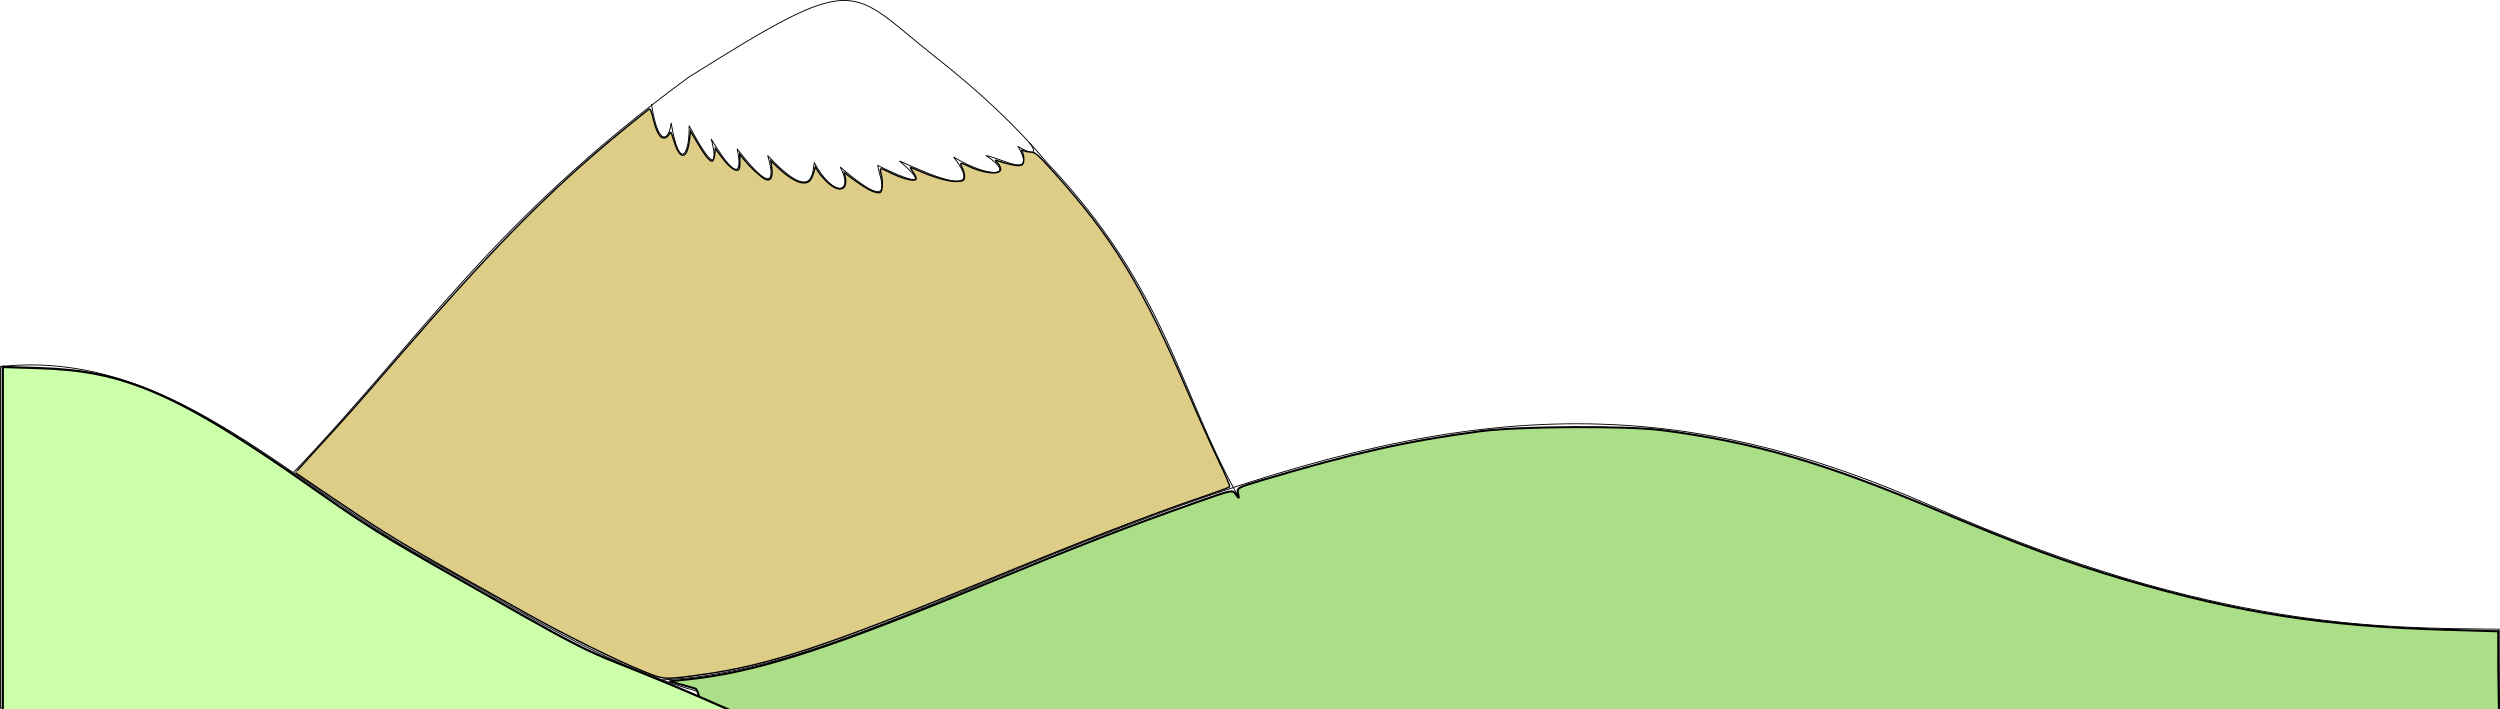
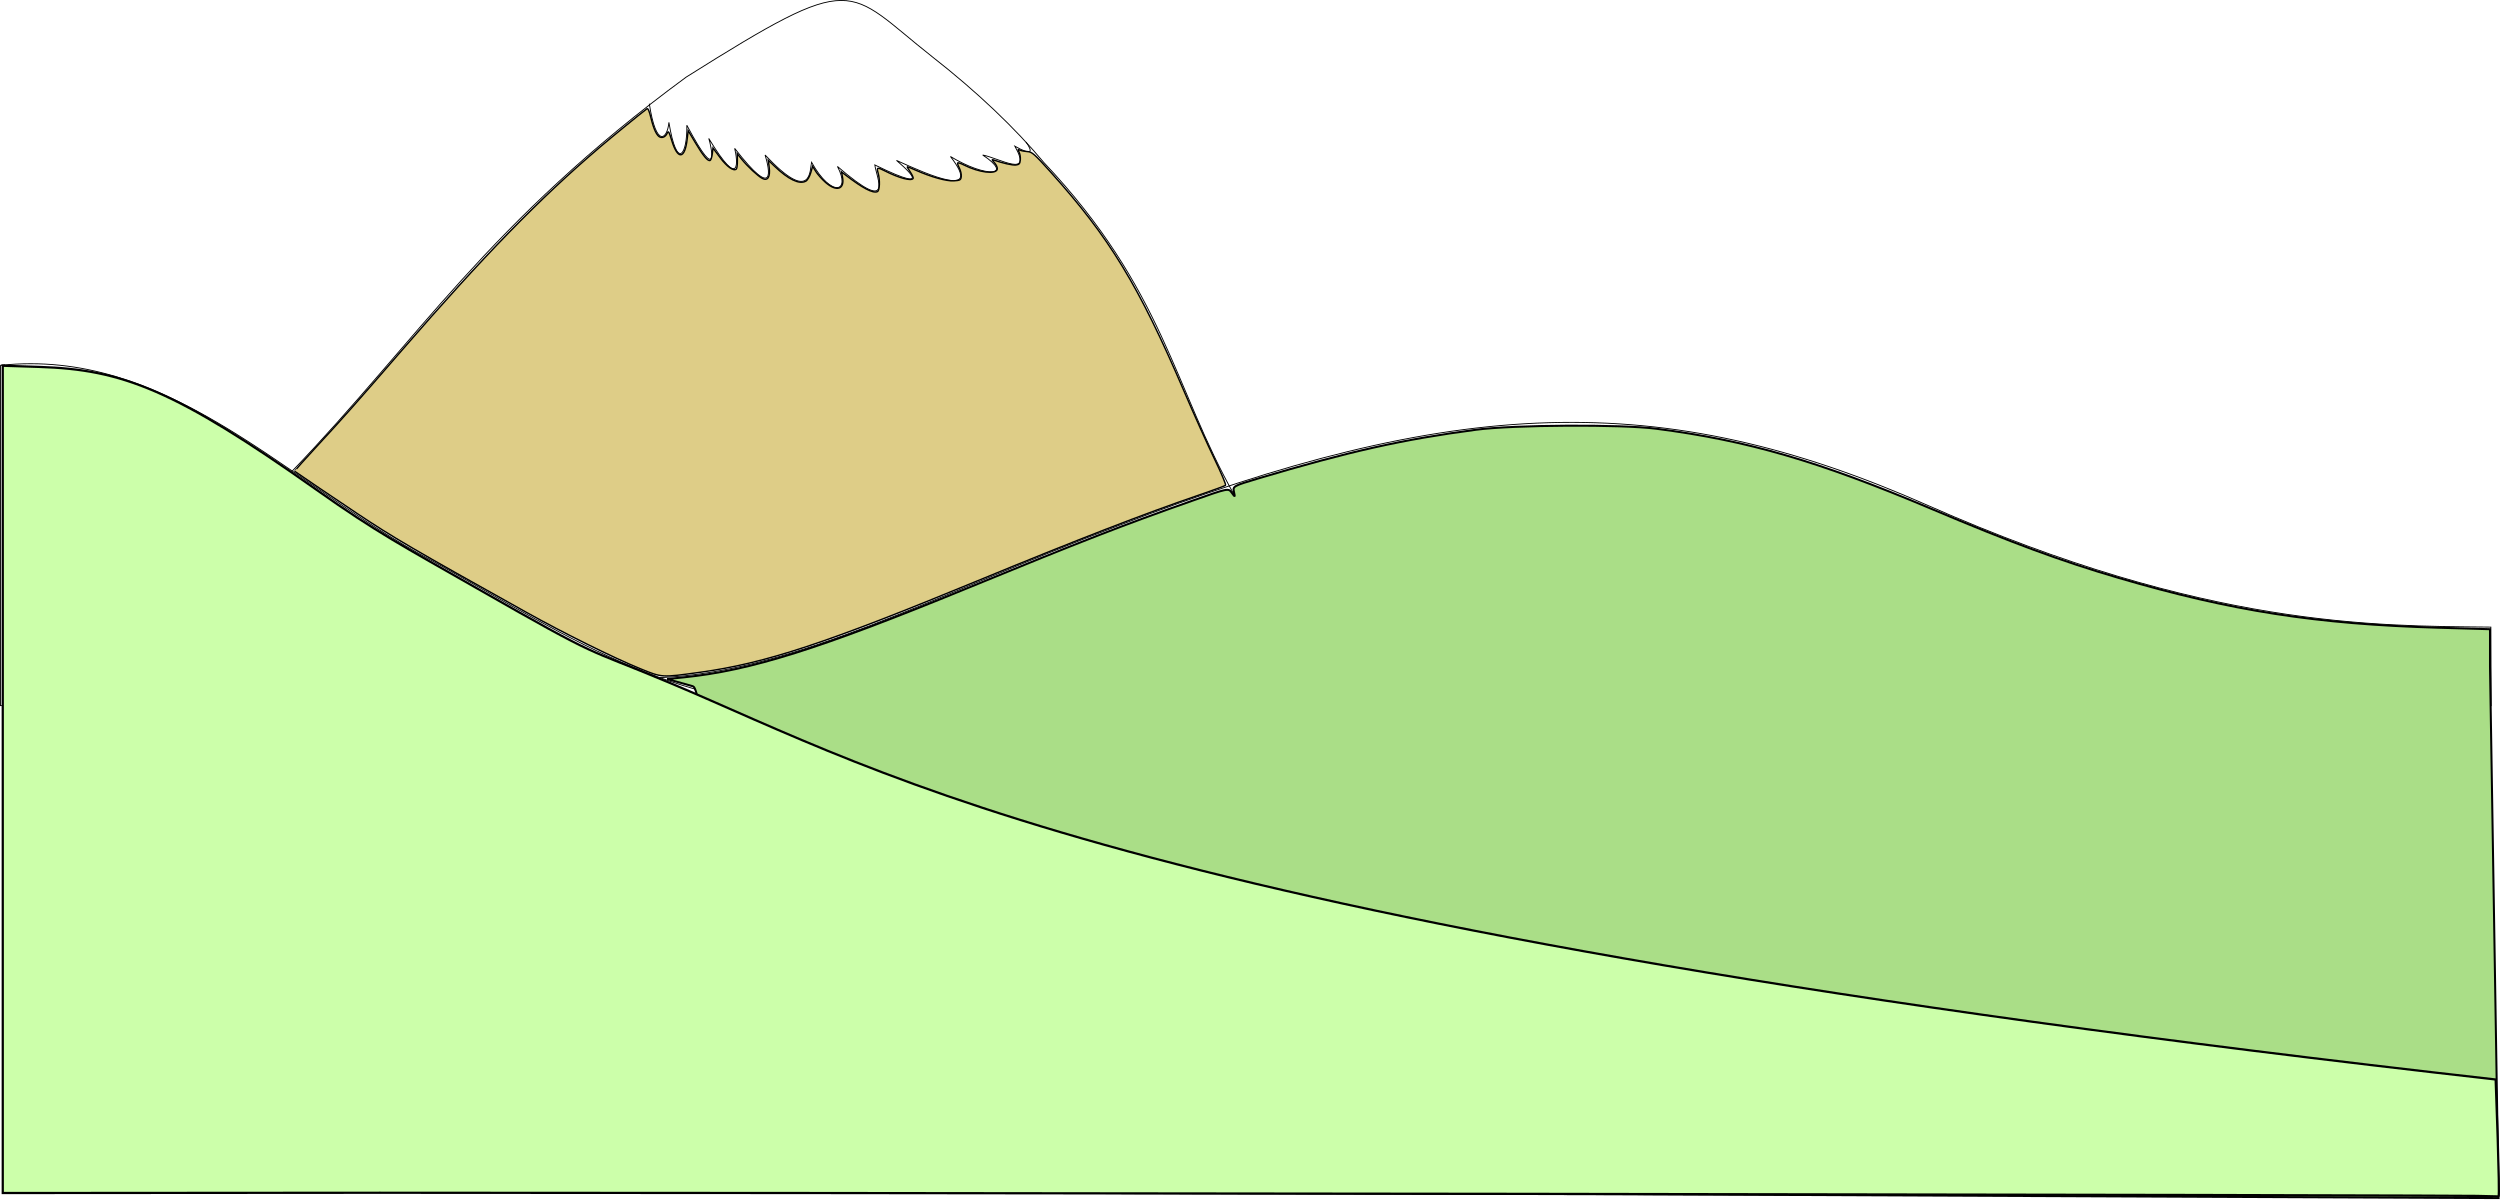
- <svg xmlns="http://www.w3.org/2000/svg" preserveAspectRatio="xMinYMin meet" viewBox="0 0 1222.906 346.438" width="100%" height="100%" id="svg3600" version="1.1">
+ <svg xmlns="http://www.w3.org/2000/svg" preserveAspectRatio="xMinYMin meet" viewBox="0 0 1226.965 588.502" width="100%" height="100%" id="svg3600" version="1.1">
  <defs id="defs3602" />
-   <g id="layer1" transform="translate(4.562546,-342.2809)">
+   <g id="layer1" transform="translate(4.559052,-342.2813)">
    <g id="g6056">
      <path id="path3578" d="m -4.278,521.582 c 80.259,-8.554 138.13,54.532 204.101,91.698 62.653,34.026 122.7,76.99 195.819,75.133" style="fill:none;stroke:#000000;stroke-width:0.445px;stroke-linecap:butt;stroke-linejoin:miter;stroke-opacity:1" />
      <path id="path3580" d="m 319.18,674.867 c 65.475,-2.728 134.531,-40.311 224.381,-74.32 165.619,-63.835 266.76,-68.265 398.107,-10.18 135.856,60.079 220.602,59.1 274.492,59.67 0.588,0.006 1.753,0.022 1.753,0.022 l 0.145,38.563 -1222.395,-0.024 c 0,0 0.007,-159.739 0.011,-166.978 1.048e-4,-0.168 2.291,-0.266 2.291,-0.266" style="fill:none;stroke:#000000;stroke-width:0.445px;stroke-linecap:butt;stroke-linejoin:miter;stroke-opacity:1" />
    </g>
    <path style="fill:none;stroke:#000000;stroke-width:0.445px;stroke-linecap:butt;stroke-linejoin:miter;stroke-opacity:1" d="m 601.331,585.452 c -29.836,-52.864 -34.854,-101.313 -93.541,-163.356 -14.044,-16.879 -32.972,-34.877 -54.693,-51.86 -43.112,-33.947 -36.307,-43.301 -120.895,9.896 -97.003,71.246 -132.087,129.592 -193.391,193.4" id="path3582" />
    <path style="fill:none;stroke:#000000;stroke-width:0.445px;stroke-linecap:butt;stroke-linejoin:miter;stroke-opacity:1" d="m 314.113,393.168 c 3.418,22.463 8.931,17.289 9.613,9.17 3.992,24.143 9.098,15.867 8.8,1.405 16.767,31.639 11.749,9.105 10.76,6.471 16.047,26.582 14.124,10.535 12.719,4.881 20.41,26.334 17.135,10.382 14.938,3.254 23.3,24.899 21.992,6.829 22.777,3.55 9.979,17.831 19.463,14.688 12.719,2.071 28.269,24.351 19.139,5.189 18.34,-0.74 32.98,16.128 11.891,-1.031 10.649,-2.218 15.946,7.253 42.672,18.99 26.474,-1.923 17.86,10.799 31.304,9.501 15.825,-0.739 8.259,1.623 24.703,11.609 15.825,-4.289 8.494,4.741 8.917,2.912 5.454,-2.08" id="path3584" />
    <path style="color:#000000;fill:#decd87;fill-opacity:1;stroke:#000000;stroke-width:0.707;stroke-linecap:butt;stroke-linejoin:miter;stroke-miterlimit:4;stroke-opacity:1;stroke-dasharray:none;stroke-dashoffset:0;marker:none;visibility:visible;display:inline;overflow:visible;enable-background:accumulate" d="m 314.219,328.184 c -13.057,-5.313 -37.57,-17.445 -55.861,-27.648 -56.106,-31.295 -65.346,-36.691 -83.085,-48.522 -10.142,-6.764 -29.392,-19.778 -30.659,-20.727 -0.139,-0.104 4.985,-5.856 11.387,-12.782 12.254,-13.256 18.291,-20.075 41.194,-46.534 40.224,-46.469 67.196,-74.14 97.225,-99.747 6.026,-5.138 19.483,-16.12 23.061,-18.819 0.539,-0.407 1.176,1.023 2.023,4.539 1.306,5.421 2.873,8.745 4.4,9.331 1.394,0.535 2.786,-0.218 3.545,-1.918 0.589,-1.321 0.888,-0.845 2.218,3.533 2.951,9.716 6.456,9.39 7.608,-0.708 l 0.466,-4.087 3.478,5.848 c 3.818,6.419 6.105,9.202 7.253,8.825 0.411,-0.135 0.907,-1.566 1.101,-3.181 l 0.354,-2.936 3.536,4.749 c 3.344,4.493 6.673,6.817 7.941,5.546 0.299,-0.3 0.521,-2.113 0.492,-4.03 l -0.052,-3.485 2.138,2.661 c 2.821,3.511 7.927,8.277 10.132,9.457 2.662,1.425 3.996,-0.686 3.401,-5.381 l -0.448,-3.536 3.047,2.919 c 6.777,6.493 12.155,9.082 15.33,7.383 0.855,-0.458 1.872,-2.158 2.426,-4.06 l 0.954,-3.272 1.583,2.561 c 0.87,1.408 3.039,3.843 4.819,5.409 5.321,4.684 9.393,3.404 8.267,-2.599 l -0.488,-2.6 2.049,1.569 c 8.434,6.461 13.274,8.996 15.524,8.133 1.19,-0.457 1.393,-5.665 0.362,-9.26 -0.778,-2.711 -0.335,-2.829 3.426,-0.91 6.783,3.46 12.902,5.097 13.776,3.684 0.2,-0.324 -0.429,-1.756 -1.398,-3.182 -0.969,-1.426 -1.631,-2.593 -1.471,-2.593 0.16,0 2.001,0.755 4.091,1.678 7.66,3.383 15.149,5.486 18.727,5.259 3.16,-0.201 3.477,-0.383 3.677,-2.117 0.121,-1.044 -0.301,-2.903 -0.936,-4.132 -0.635,-1.229 -1.004,-2.386 -0.818,-2.571 0.185,-0.185 1.561,0.278 3.057,1.029 7.485,3.76 15.864,4.797 16.39,2.028 0.136,-0.715 -0.498,-2.119 -1.408,-3.118 -1.321,-1.451 -1.4,-1.726 -0.391,-1.363 4.293,1.545 9.245,2.665 10.926,2.471 1.623,-0.187 1.99,-0.607 2.172,-2.49 0.121,-1.246 -0.155,-2.965 -0.613,-3.82 -0.744,-1.39 -0.693,-1.492 0.488,-0.965 0.726,0.324 2.398,0.644 3.715,0.71 2.13,0.107 3.375,1.21 11.228,9.947 29.05,32.319 43.29,55.712 65.598,107.761 4.917,11.473 11.622,26.406 14.9,33.186 3.278,6.779 5.715,12.568 5.416,12.864 -0.299,0.296 -6.112,2.434 -12.918,4.751 -26.236,8.933 -60.513,22.205 -108.847,42.146 -74.519,30.744 -103.979,40.455 -136.165,44.887 -19.056,2.624 -18.45,2.66 -29.345,-1.773 l 0,0 z" id="path6586" transform="translate(-4.562546,342.2809)" />
    <path style="color:#000000;fill:#aade87;fill-opacity:1;stroke:#000000;stroke-width:1;stroke-linecap:butt;stroke-linejoin:miter;stroke-miterlimit:4;stroke-opacity:1;stroke-dasharray:none;stroke-dashoffset:0;marker:none;visibility:visible;display:inline;overflow:visible;enable-background:accumulate" d="m 353.56,585.079 c 0,0 -4.25,-245.682 -13.483,-248.271 l -12.647,-3.546 8.248,-0.839 c 32.763,-3.331 66.551,-13.961 139.117,-43.766 56.566,-23.234 75.636,-30.647 110.225,-42.852 17.846,-6.297 17.847,-6.297 19.512,-3.989 1.641,2.275 1.657,2.268 1.064,-0.478 -0.583,-2.7 -0.216,-2.901 11.83,-6.486 44.762,-13.324 71.088,-19.214 107.009,-23.943 18.372,-2.419 71.326,-2.708 88.529,-0.483 44.832,5.798 79.492,15.889 134.718,39.219 39.909,16.86 63.871,25.698 92.193,34.006 55.136,16.173 96.898,22.68 156.708,24.417 l 25.483,0.74 0,18.521 4.2,260.672 -431.174,-1.902 z" id="path6602" transform="translate(-4.562546,342.2809)" />
    <path style="color:#000000;fill:#ccffaa;fill-opacity:1;stroke:#000000;stroke-width:1.1;stroke-linecap:butt;stroke-linejoin:miter;stroke-miterlimit:4;stroke-opacity:1;stroke-dasharray:none;stroke-dashoffset:0;marker:none;visibility:visible;display:inline;overflow:visible;enable-background:accumulate" d="m 1.358,262.678 0,-83.173 17.871,0.568 c 40.824,1.299 66.549,11.131 136.197,60.38 29.89,21.136 42.166,27.439 79.077,48.536 62.254,35.583 50.832,28.022 93.427,45.834 108.728,45.468 224.718,119.108 896.901,194.979 0,0 2.22,57.914 1.412,57.275 -0.97,-0.767 -938.086,-1.759 -1039.853,-1.689 L 1.358,585.516 z" id="path6598" transform="translate(-4.562546,342.2809)" />
  </g>
-   <g id="layer2" transform="translate(4.562546,-342.2809)" />
+   <g id="layer2" transform="translate(4.559052,-342.2813)" />
</svg>
